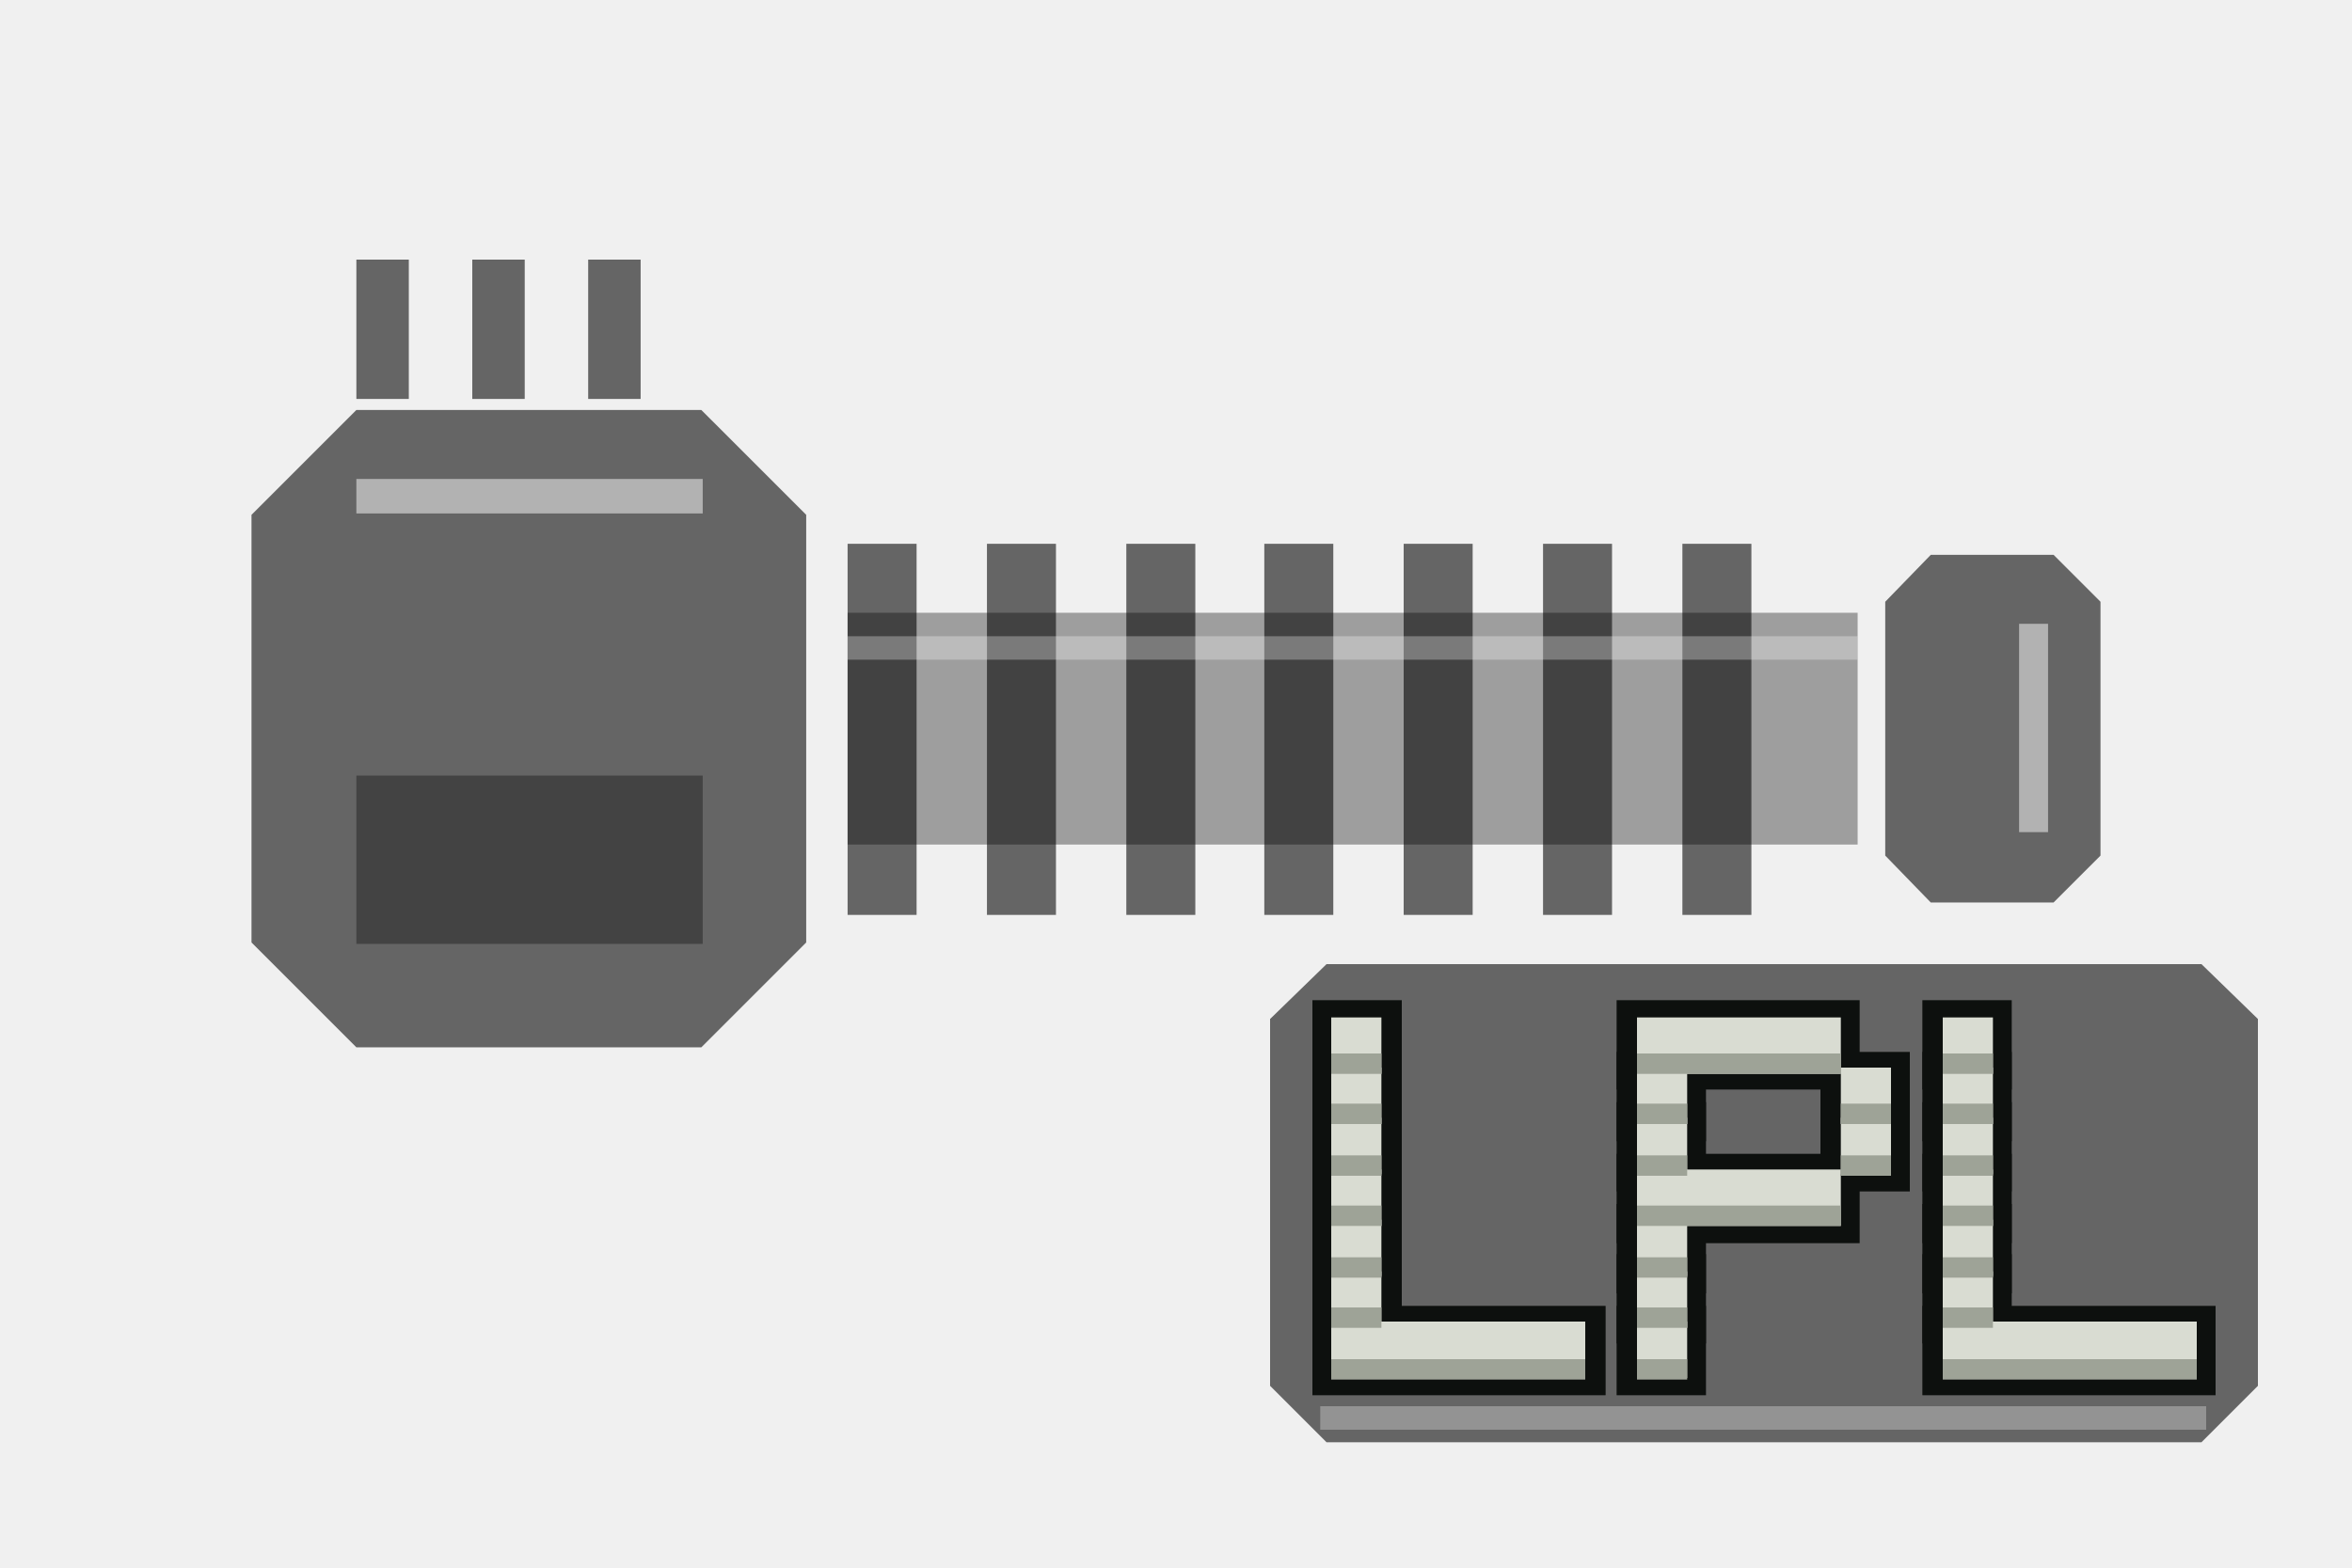
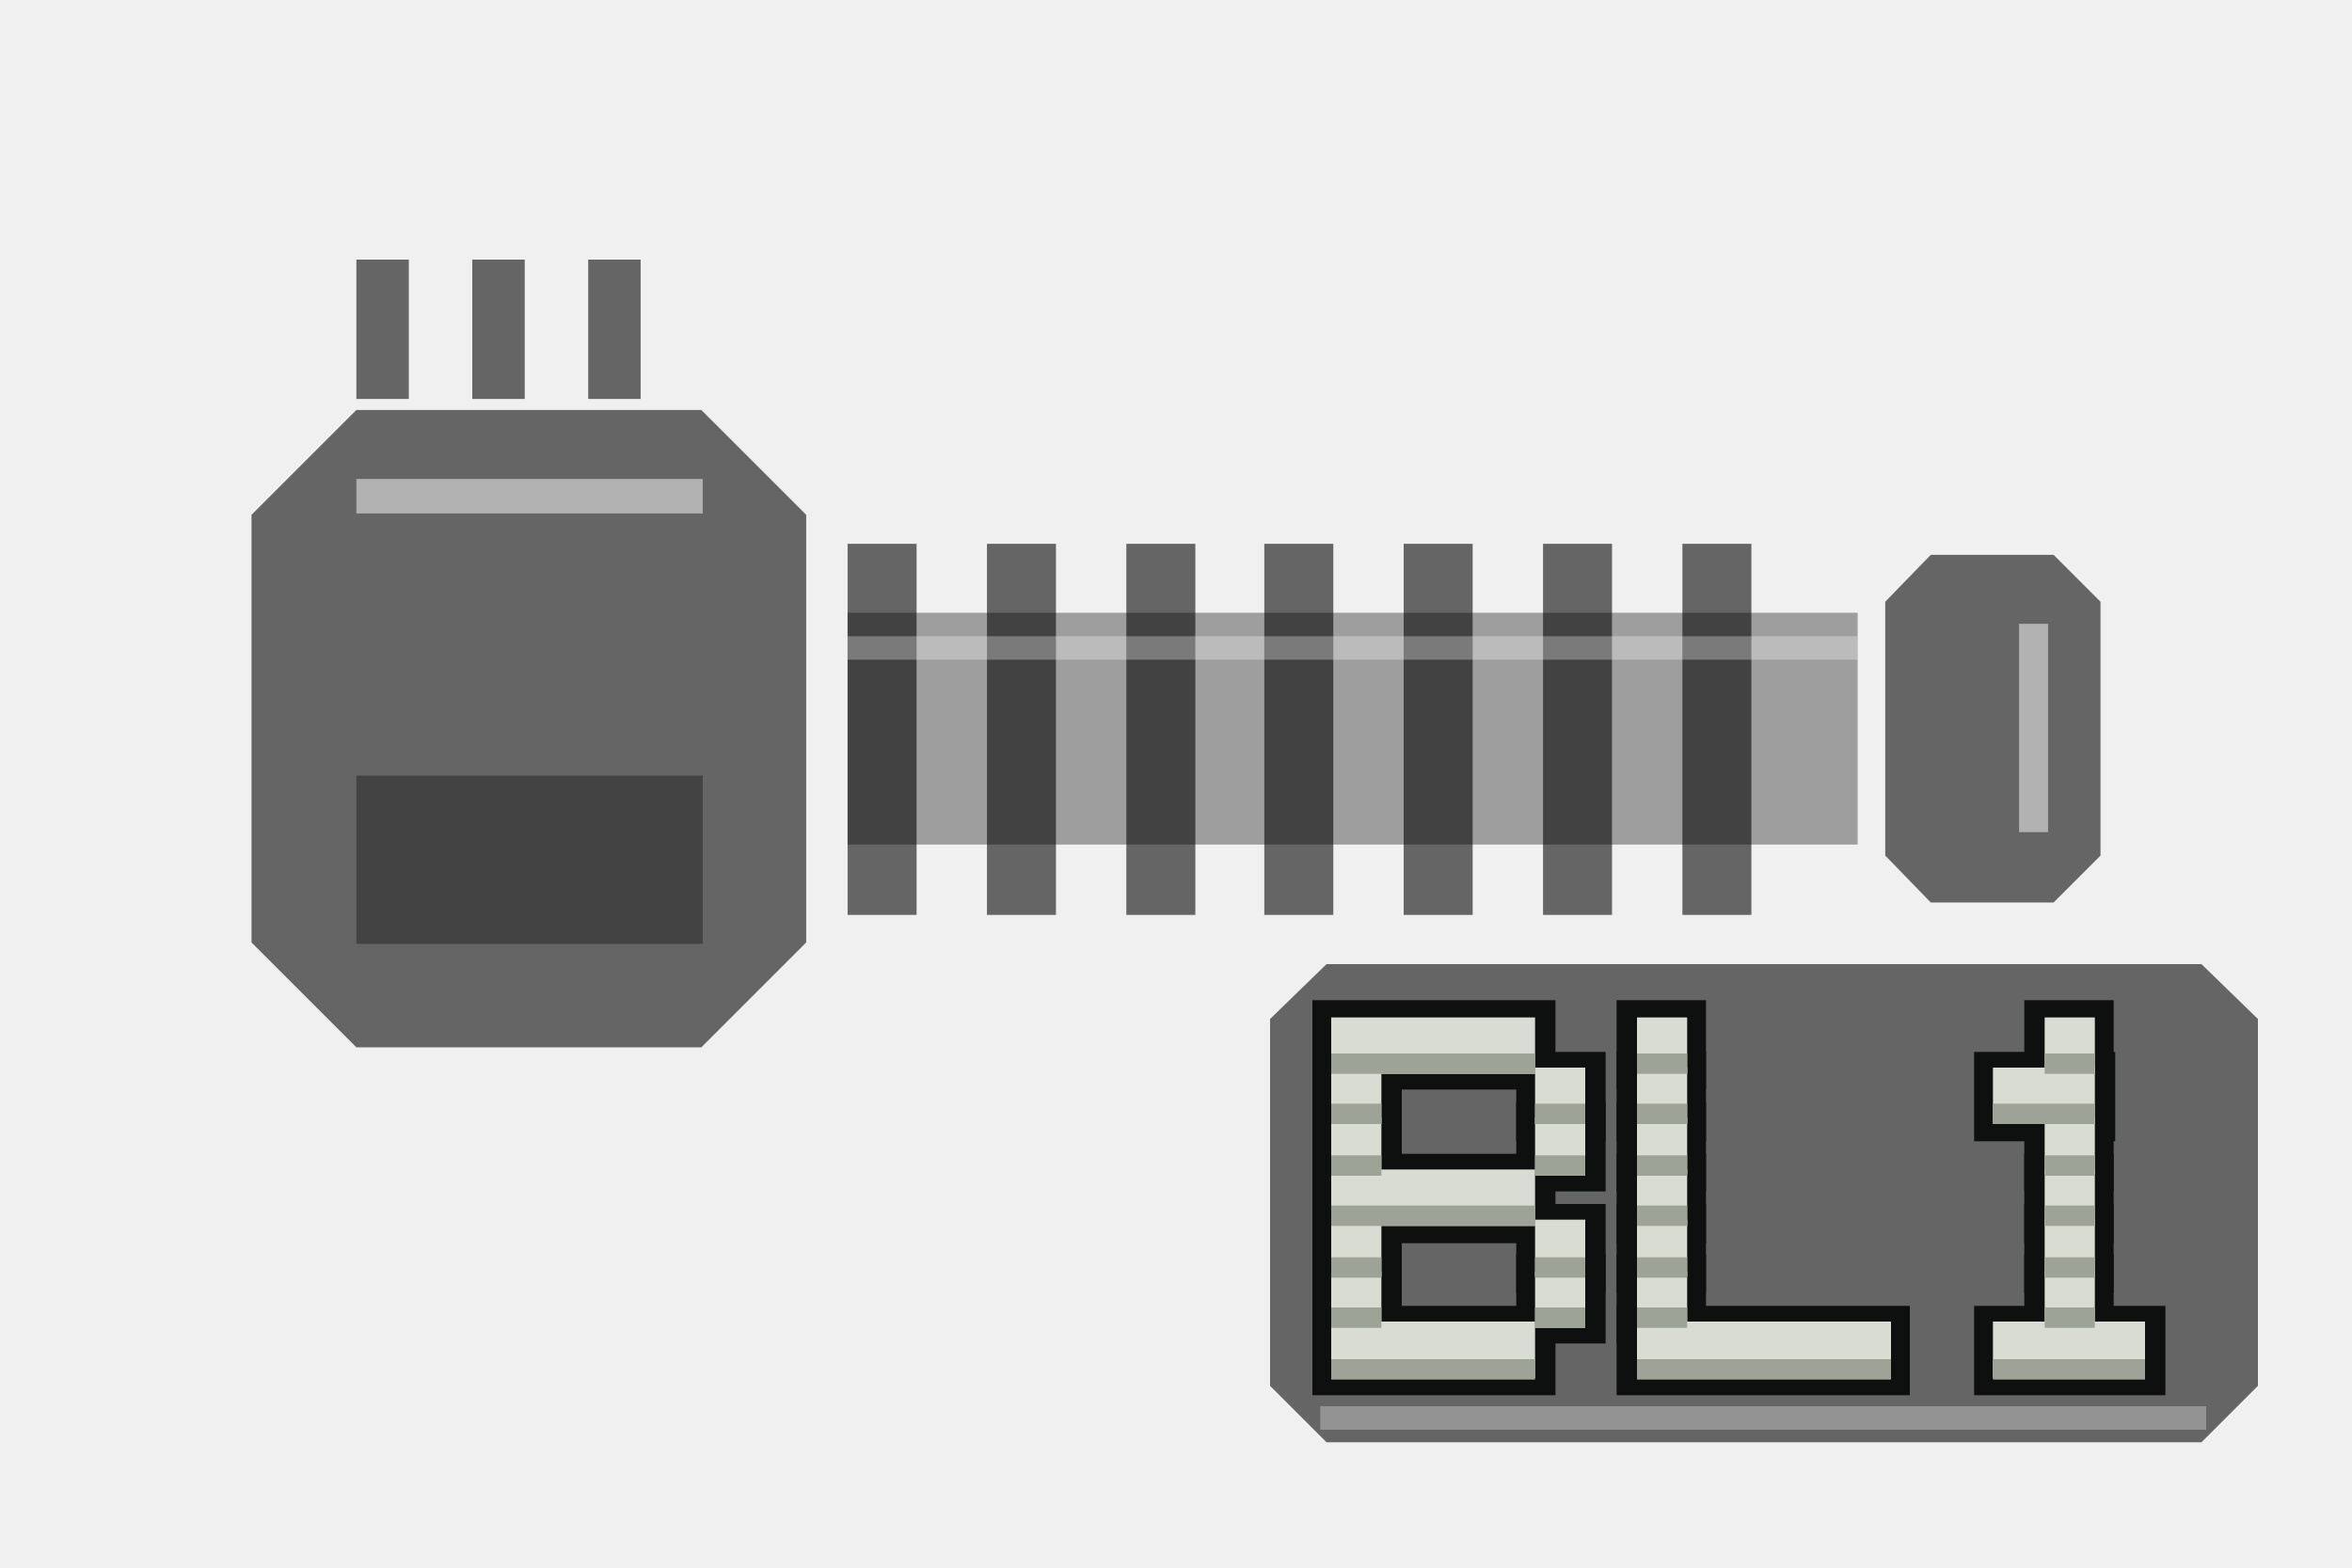
<svg xmlns="http://www.w3.org/2000/svg" viewBox="0 0 150 100">
  <g transform="translate(9 6) scale(0.88)">
    <polygon points="15.6,22.9 40.6,22.9 48.2,30.5 48.2,61.5 40.6,69.1 15.6,69.1 8,61.5 8,30.5" fill="#000000" fill-opacity="0.58" />
    <rect x="15.6" y="12" width="3.8" height="10.1" fill="#000000" fill-opacity="0.58" />
    <rect x="24" y="12" width="3.8" height="10.1" fill="#000000" fill-opacity="0.58" />
    <rect x="32.4" y="12" width="3.8" height="10.1" fill="#000000" fill-opacity="0.58" />
    <rect x="15.6" y="27.9" width="25.1" height="2.5" fill="#ffffff" fill-opacity="0.5" />
    <rect x="15.6" y="49.4" width="25.1" height="12.2" fill="#000000" fill-opacity="0.34" />
    <rect x="51.2" y="37.6" width="73.2" height="16.8" fill="#000000" fill-opacity="0.34" />
    <rect x="51.2" y="32.6" width="5" height="26.9" fill="#000000" fill-opacity="0.58" />
    <rect x="61.3" y="32.6" width="5" height="26.9" fill="#000000" fill-opacity="0.58" />
    <rect x="71.4" y="32.6" width="5" height="26.9" fill="#000000" fill-opacity="0.58" />
    <rect x="81.4" y="32.6" width="5" height="26.9" fill="#000000" fill-opacity="0.58" />
    <rect x="91.5" y="32.6" width="5" height="26.9" fill="#000000" fill-opacity="0.58" />
    <rect x="101.6" y="32.6" width="5" height="26.9" fill="#000000" fill-opacity="0.58" />
    <rect x="111.7" y="32.6" width="5" height="26.9" fill="#000000" fill-opacity="0.58" />
    <rect x="51.2" y="39.3" width="73.2" height="1.7" fill="#ffffff" fill-opacity="0.3" />
    <polygon points="129.7,33.4 138.6,33.4 142,36.8 142,55.2 138.6,58.6 129.7,58.6 126.4,55.2 126.4,36.8" fill="#000000" fill-opacity="0.58" />
    <rect x="136.1" y="38.4" width="2.1" height="15.1" fill="#ffffff" fill-opacity="0.5" />
  </g>
  <polygon points="84.6,61.5 140.4,61.5 144,65 144,88.4 140.4,92 84.6,92 81,88.4 81,65" fill="#000000" fill-opacity="0.58" />
  <rect x="84.2" y="89.7" width="56.5" height="1.5" fill="#ffffff" fill-opacity="0.3" />
-   <rect x="83.7" y="63.8" width="5.7" height="5.7" fill="#0d100e" />
+   <rect x="83.7" y="63.8" width="15.5" height="5.7" fill="#0d100e" />
  <rect x="83.7" y="67.1" width="5.7" height="5.7" fill="#0d100e" />
+   <rect x="96.7" y="67.1" width="5.7" height="5.7" fill="#0d100e" />
  <rect x="83.7" y="70.3" width="5.7" height="5.7" fill="#0d100e" />
-   <rect x="83.7" y="73.6" width="5.7" height="5.7" fill="#0d100e" />
+   <rect x="96.7" y="70.3" width="5.7" height="5.7" fill="#0d100e" />
+   <rect x="83.7" y="73.6" width="15.5" height="5.7" fill="#0d100e" />
  <rect x="83.7" y="76.8" width="5.7" height="5.7" fill="#0d100e" />
+   <rect x="96.7" y="76.8" width="5.7" height="5.7" fill="#0d100e" />
  <rect x="83.7" y="80" width="5.7" height="5.7" fill="#0d100e" />
-   <rect x="83.7" y="83.3" width="18.7" height="5.7" fill="#0d100e" />
-   <rect x="103.1" y="63.8" width="15.5" height="5.7" fill="#0d100e" />
+   <rect x="96.7" y="80" width="5.7" height="5.7" fill="#0d100e" />
+   <rect x="83.7" y="83.3" width="15.5" height="5.7" fill="#0d100e" />
+   <rect x="103.1" y="63.8" width="5.7" height="5.7" fill="#0d100e" />
  <rect x="103.1" y="67.1" width="5.7" height="5.7" fill="#0d100e" />
-   <rect x="116.1" y="67.1" width="5.7" height="5.7" fill="#0d100e" />
  <rect x="103.1" y="70.3" width="5.7" height="5.7" fill="#0d100e" />
-   <rect x="116.1" y="70.3" width="5.7" height="5.7" fill="#0d100e" />
-   <rect x="103.1" y="73.6" width="15.5" height="5.7" fill="#0d100e" />
+   <rect x="103.1" y="73.6" width="5.7" height="5.7" fill="#0d100e" />
  <rect x="103.1" y="76.8" width="5.7" height="5.7" fill="#0d100e" />
  <rect x="103.1" y="80" width="5.7" height="5.7" fill="#0d100e" />
-   <rect x="103.1" y="83.3" width="5.7" height="5.7" fill="#0d100e" />
-   <rect x="122.6" y="63.8" width="5.7" height="5.7" fill="#0d100e" />
-   <rect x="122.6" y="67.1" width="5.7" height="5.7" fill="#0d100e" />
-   <rect x="122.6" y="70.3" width="5.7" height="5.7" fill="#0d100e" />
-   <rect x="122.6" y="73.6" width="5.7" height="5.7" fill="#0d100e" />
-   <rect x="122.6" y="76.8" width="5.7" height="5.7" fill="#0d100e" />
-   <rect x="122.6" y="80" width="5.7" height="5.7" fill="#0d100e" />
-   <rect x="122.6" y="83.3" width="18.7" height="5.7" fill="#0d100e" />
-   <rect x="84.9" y="64.9" width="3.2" height="3.6" fill="#d9dcd2" />
+   <rect x="103.1" y="83.3" width="18.7" height="5.7" fill="#0d100e" />
+   <rect x="129.1" y="63.8" width="5.7" height="5.7" fill="#0d100e" />
+   <rect x="125.9" y="67.1" width="9" height="5.7" fill="#0d100e" />
+   <rect x="129.1" y="70.3" width="5.7" height="5.7" fill="#0d100e" />
+   <rect x="129.1" y="73.6" width="5.7" height="5.7" fill="#0d100e" />
+   <rect x="129.1" y="76.8" width="5.7" height="5.7" fill="#0d100e" />
+   <rect x="129.1" y="80" width="5.7" height="5.7" fill="#0d100e" />
+   <rect x="125.9" y="83.3" width="12.2" height="5.7" fill="#0d100e" />
+   <rect x="84.9" y="64.9" width="13" height="3.6" fill="#d9dcd2" />
  <rect x="84.9" y="68.1" width="3.2" height="3.6" fill="#d9dcd2" />
+   <rect x="97.9" y="68.1" width="3.2" height="3.6" fill="#d9dcd2" />
  <rect x="84.9" y="71.3" width="3.2" height="3.6" fill="#d9dcd2" />
-   <rect x="84.9" y="74.6" width="3.2" height="3.6" fill="#d9dcd2" />
+   <rect x="97.9" y="71.3" width="3.2" height="3.6" fill="#d9dcd2" />
+   <rect x="84.9" y="74.6" width="13" height="3.6" fill="#d9dcd2" />
  <rect x="84.9" y="77.8" width="3.2" height="3.6" fill="#d9dcd2" />
+   <rect x="97.9" y="77.8" width="3.2" height="3.6" fill="#d9dcd2" />
  <rect x="84.9" y="81.1" width="3.2" height="3.6" fill="#d9dcd2" />
-   <rect x="84.9" y="84.3" width="16.2" height="3.6" fill="#d9dcd2" />
-   <rect x="104.4" y="64.9" width="13" height="3.6" fill="#d9dcd2" />
+   <rect x="97.9" y="81.1" width="3.2" height="3.6" fill="#d9dcd2" />
+   <rect x="84.9" y="84.3" width="13" height="3.6" fill="#d9dcd2" />
+   <rect x="104.4" y="64.9" width="3.2" height="3.6" fill="#d9dcd2" />
  <rect x="104.4" y="68.1" width="3.2" height="3.6" fill="#d9dcd2" />
-   <rect x="117.4" y="68.1" width="3.2" height="3.6" fill="#d9dcd2" />
  <rect x="104.4" y="71.3" width="3.2" height="3.6" fill="#d9dcd2" />
-   <rect x="117.4" y="71.3" width="3.2" height="3.6" fill="#d9dcd2" />
-   <rect x="104.4" y="74.6" width="13" height="3.6" fill="#d9dcd2" />
+   <rect x="104.4" y="74.6" width="3.2" height="3.6" fill="#d9dcd2" />
  <rect x="104.4" y="77.8" width="3.2" height="3.6" fill="#d9dcd2" />
  <rect x="104.4" y="81.1" width="3.2" height="3.6" fill="#d9dcd2" />
-   <rect x="104.4" y="84.3" width="3.2" height="3.6" fill="#d9dcd2" />
-   <rect x="123.9" y="64.9" width="3.2" height="3.6" fill="#d9dcd2" />
-   <rect x="123.9" y="68.1" width="3.2" height="3.6" fill="#d9dcd2" />
-   <rect x="123.9" y="71.3" width="3.2" height="3.6" fill="#d9dcd2" />
-   <rect x="123.9" y="74.6" width="3.2" height="3.6" fill="#d9dcd2" />
-   <rect x="123.9" y="77.8" width="3.2" height="3.6" fill="#d9dcd2" />
-   <rect x="123.9" y="81.1" width="3.2" height="3.6" fill="#d9dcd2" />
-   <rect x="123.9" y="84.3" width="16.2" height="3.6" fill="#d9dcd2" />
-   <rect x="84.9" y="67.2" width="3.2" height="1.3" fill="#9ea397" />
+   <rect x="104.4" y="84.3" width="16.2" height="3.6" fill="#d9dcd2" />
+   <rect x="130.4" y="64.9" width="3.2" height="3.6" fill="#d9dcd2" />
+   <rect x="127.1" y="68.1" width="6.5" height="3.6" fill="#d9dcd2" />
+   <rect x="130.4" y="71.3" width="3.2" height="3.6" fill="#d9dcd2" />
+   <rect x="130.4" y="74.6" width="3.2" height="3.6" fill="#d9dcd2" />
+   <rect x="130.4" y="77.8" width="3.2" height="3.6" fill="#d9dcd2" />
+   <rect x="130.4" y="81.1" width="3.2" height="3.6" fill="#d9dcd2" />
+   <rect x="127.1" y="84.3" width="9.7" height="3.6" fill="#d9dcd2" />
+   <rect x="84.9" y="67.2" width="13" height="1.3" fill="#9ea397" />
  <rect x="84.9" y="70.4" width="3.2" height="1.3" fill="#9ea397" />
+   <rect x="97.9" y="70.4" width="3.2" height="1.3" fill="#9ea397" />
  <rect x="84.9" y="73.7" width="3.2" height="1.3" fill="#9ea397" />
-   <rect x="84.9" y="76.9" width="3.2" height="1.3" fill="#9ea397" />
+   <rect x="97.9" y="73.7" width="3.2" height="1.3" fill="#9ea397" />
+   <rect x="84.9" y="76.9" width="13" height="1.3" fill="#9ea397" />
  <rect x="84.9" y="80.2" width="3.2" height="1.3" fill="#9ea397" />
+   <rect x="97.9" y="80.2" width="3.2" height="1.3" fill="#9ea397" />
  <rect x="84.9" y="83.4" width="3.2" height="1.3" fill="#9ea397" />
-   <rect x="84.9" y="86.7" width="16.2" height="1.3" fill="#9ea397" />
-   <rect x="104.4" y="67.2" width="13" height="1.3" fill="#9ea397" />
+   <rect x="97.9" y="83.4" width="3.2" height="1.3" fill="#9ea397" />
+   <rect x="84.9" y="86.7" width="13" height="1.3" fill="#9ea397" />
+   <rect x="104.4" y="67.2" width="3.2" height="1.3" fill="#9ea397" />
  <rect x="104.4" y="70.4" width="3.2" height="1.3" fill="#9ea397" />
-   <rect x="117.4" y="70.4" width="3.2" height="1.3" fill="#9ea397" />
  <rect x="104.4" y="73.7" width="3.2" height="1.3" fill="#9ea397" />
-   <rect x="117.4" y="73.7" width="3.2" height="1.3" fill="#9ea397" />
-   <rect x="104.4" y="76.9" width="13" height="1.3" fill="#9ea397" />
+   <rect x="104.4" y="76.9" width="3.2" height="1.3" fill="#9ea397" />
  <rect x="104.4" y="80.2" width="3.2" height="1.3" fill="#9ea397" />
  <rect x="104.4" y="83.4" width="3.2" height="1.3" fill="#9ea397" />
-   <rect x="104.4" y="86.7" width="3.2" height="1.3" fill="#9ea397" />
-   <rect x="123.9" y="67.2" width="3.2" height="1.3" fill="#9ea397" />
-   <rect x="123.9" y="70.4" width="3.2" height="1.3" fill="#9ea397" />
-   <rect x="123.9" y="73.7" width="3.2" height="1.3" fill="#9ea397" />
-   <rect x="123.9" y="76.9" width="3.2" height="1.3" fill="#9ea397" />
-   <rect x="123.9" y="80.2" width="3.2" height="1.3" fill="#9ea397" />
-   <rect x="123.9" y="83.4" width="3.2" height="1.3" fill="#9ea397" />
-   <rect x="123.9" y="86.7" width="16.2" height="1.3" fill="#9ea397" />
+   <rect x="104.4" y="86.7" width="16.2" height="1.3" fill="#9ea397" />
+   <rect x="130.4" y="67.2" width="3.2" height="1.3" fill="#9ea397" />
+   <rect x="127.1" y="70.4" width="6.5" height="1.3" fill="#9ea397" />
+   <rect x="130.4" y="73.7" width="3.2" height="1.3" fill="#9ea397" />
+   <rect x="130.4" y="76.9" width="3.2" height="1.3" fill="#9ea397" />
+   <rect x="130.4" y="80.2" width="3.2" height="1.3" fill="#9ea397" />
+   <rect x="130.4" y="83.4" width="3.2" height="1.3" fill="#9ea397" />
+   <rect x="127.1" y="86.7" width="9.7" height="1.3" fill="#9ea397" />
</svg>
